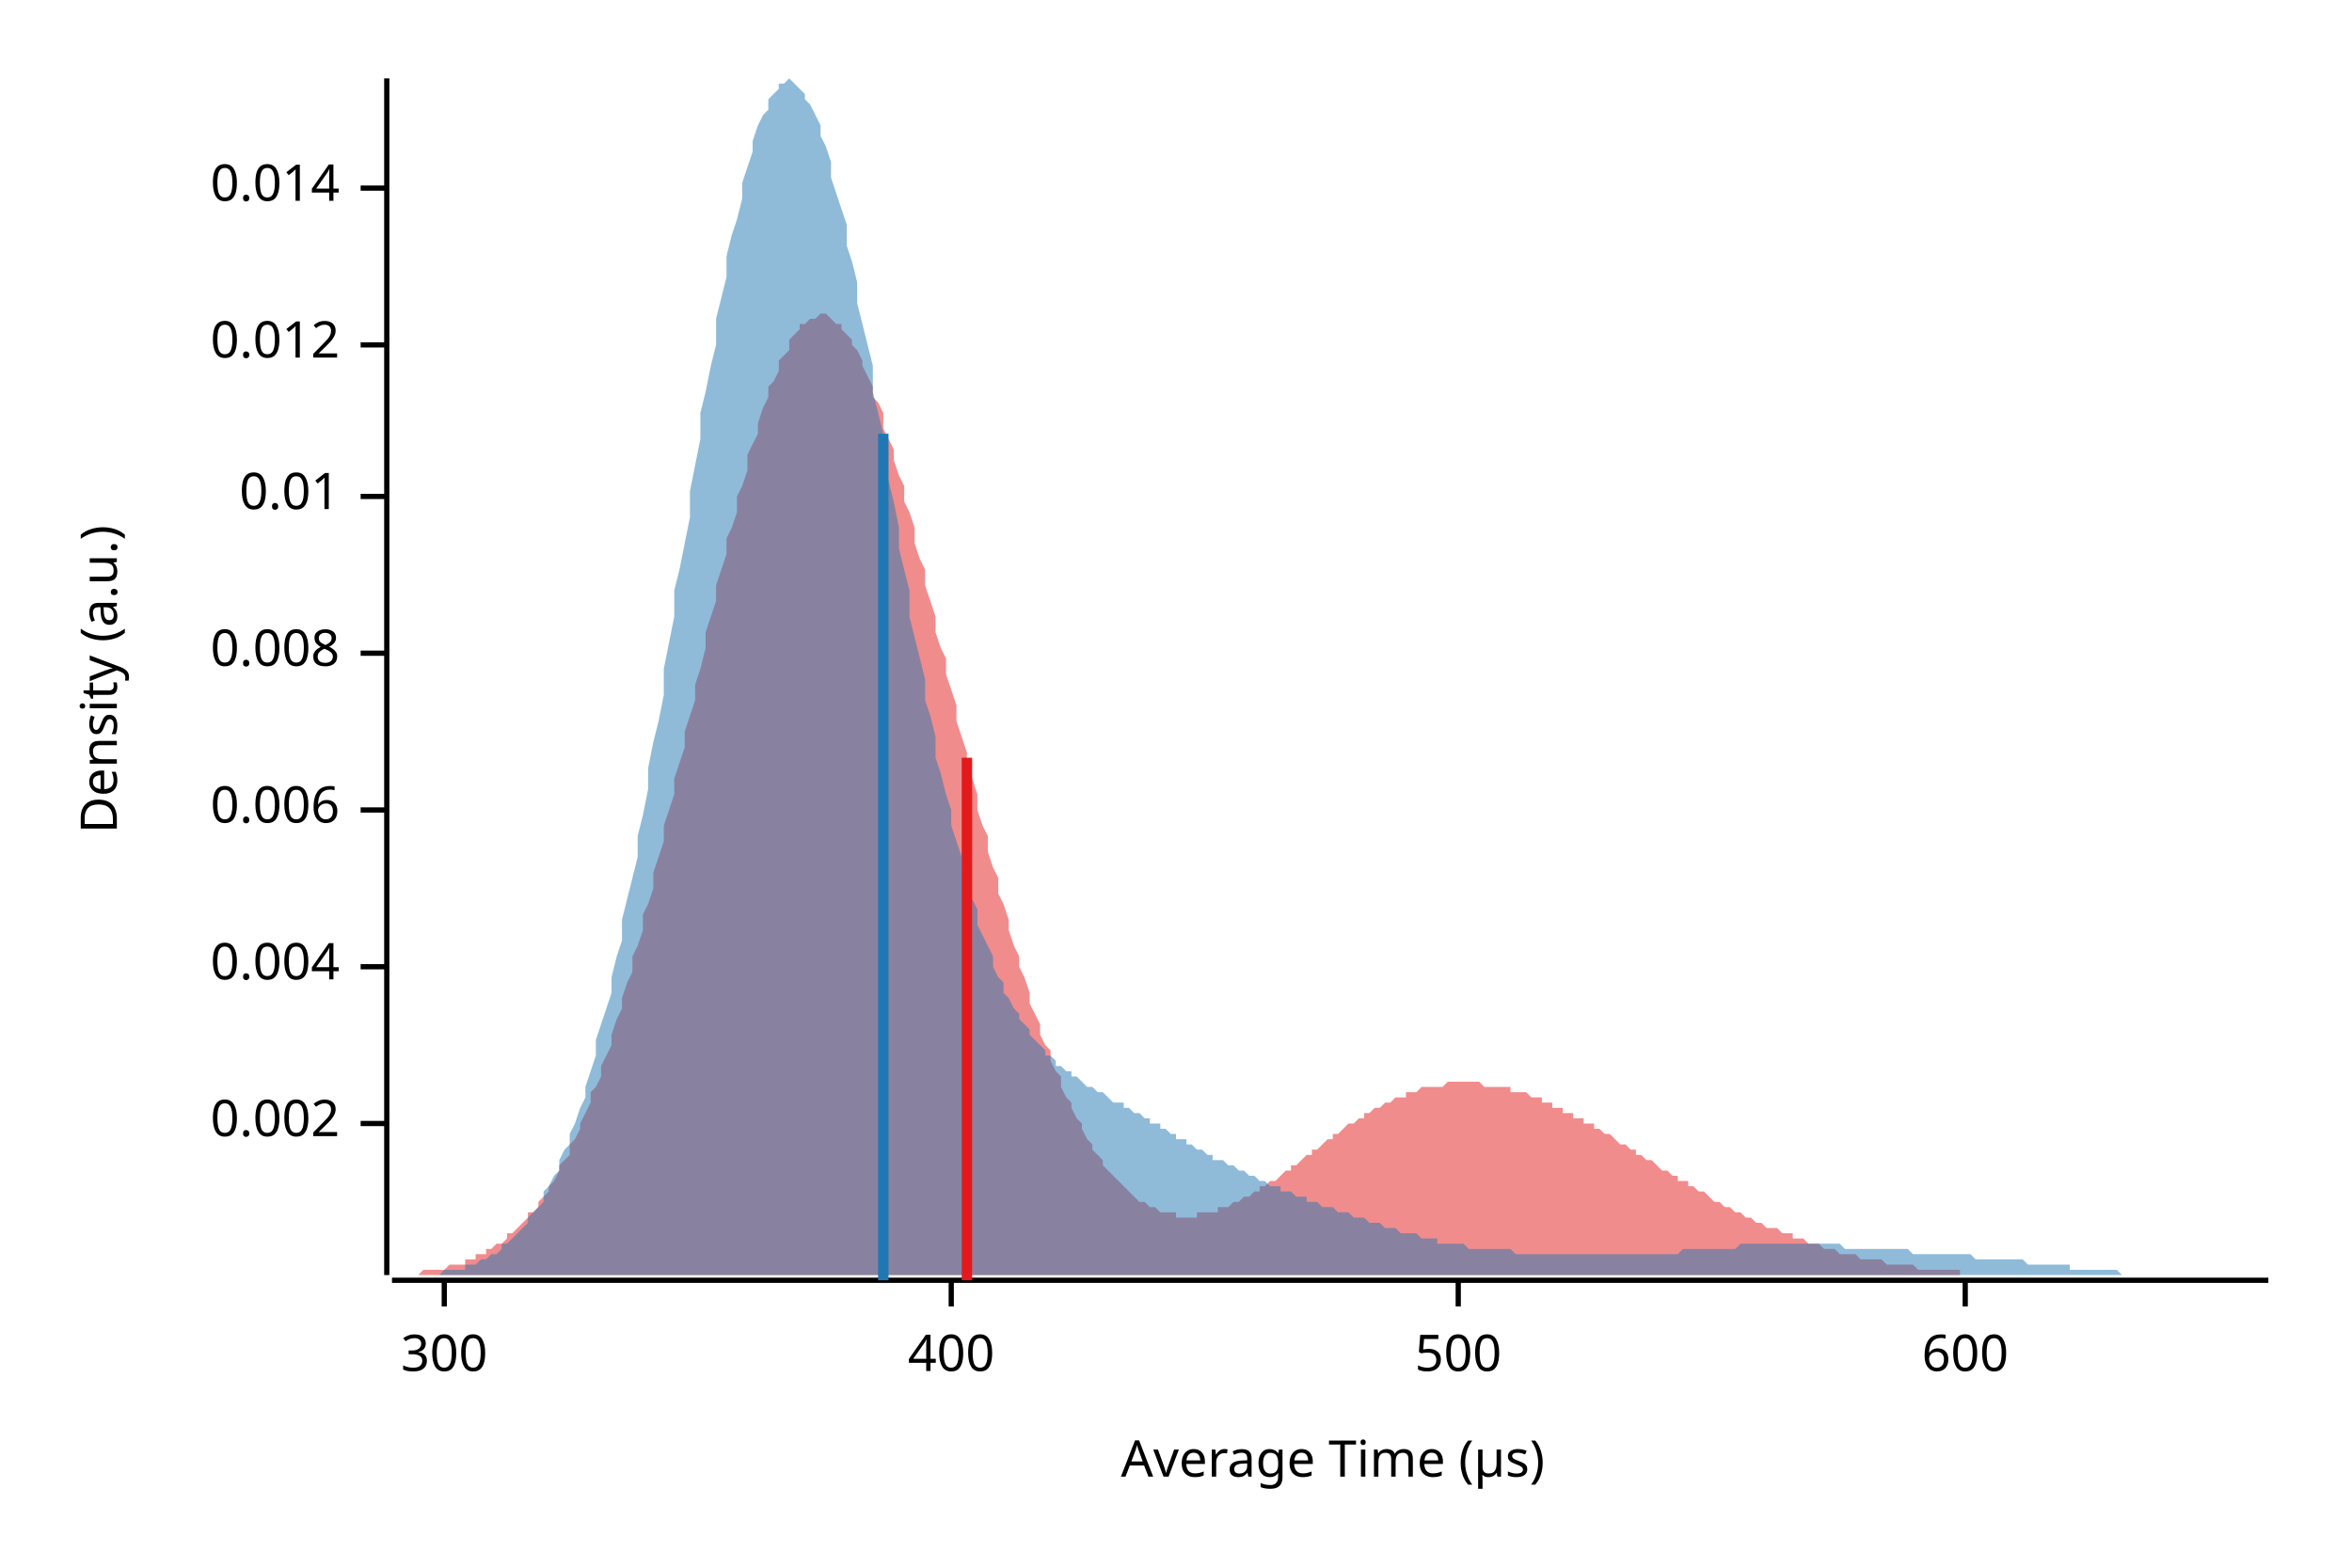
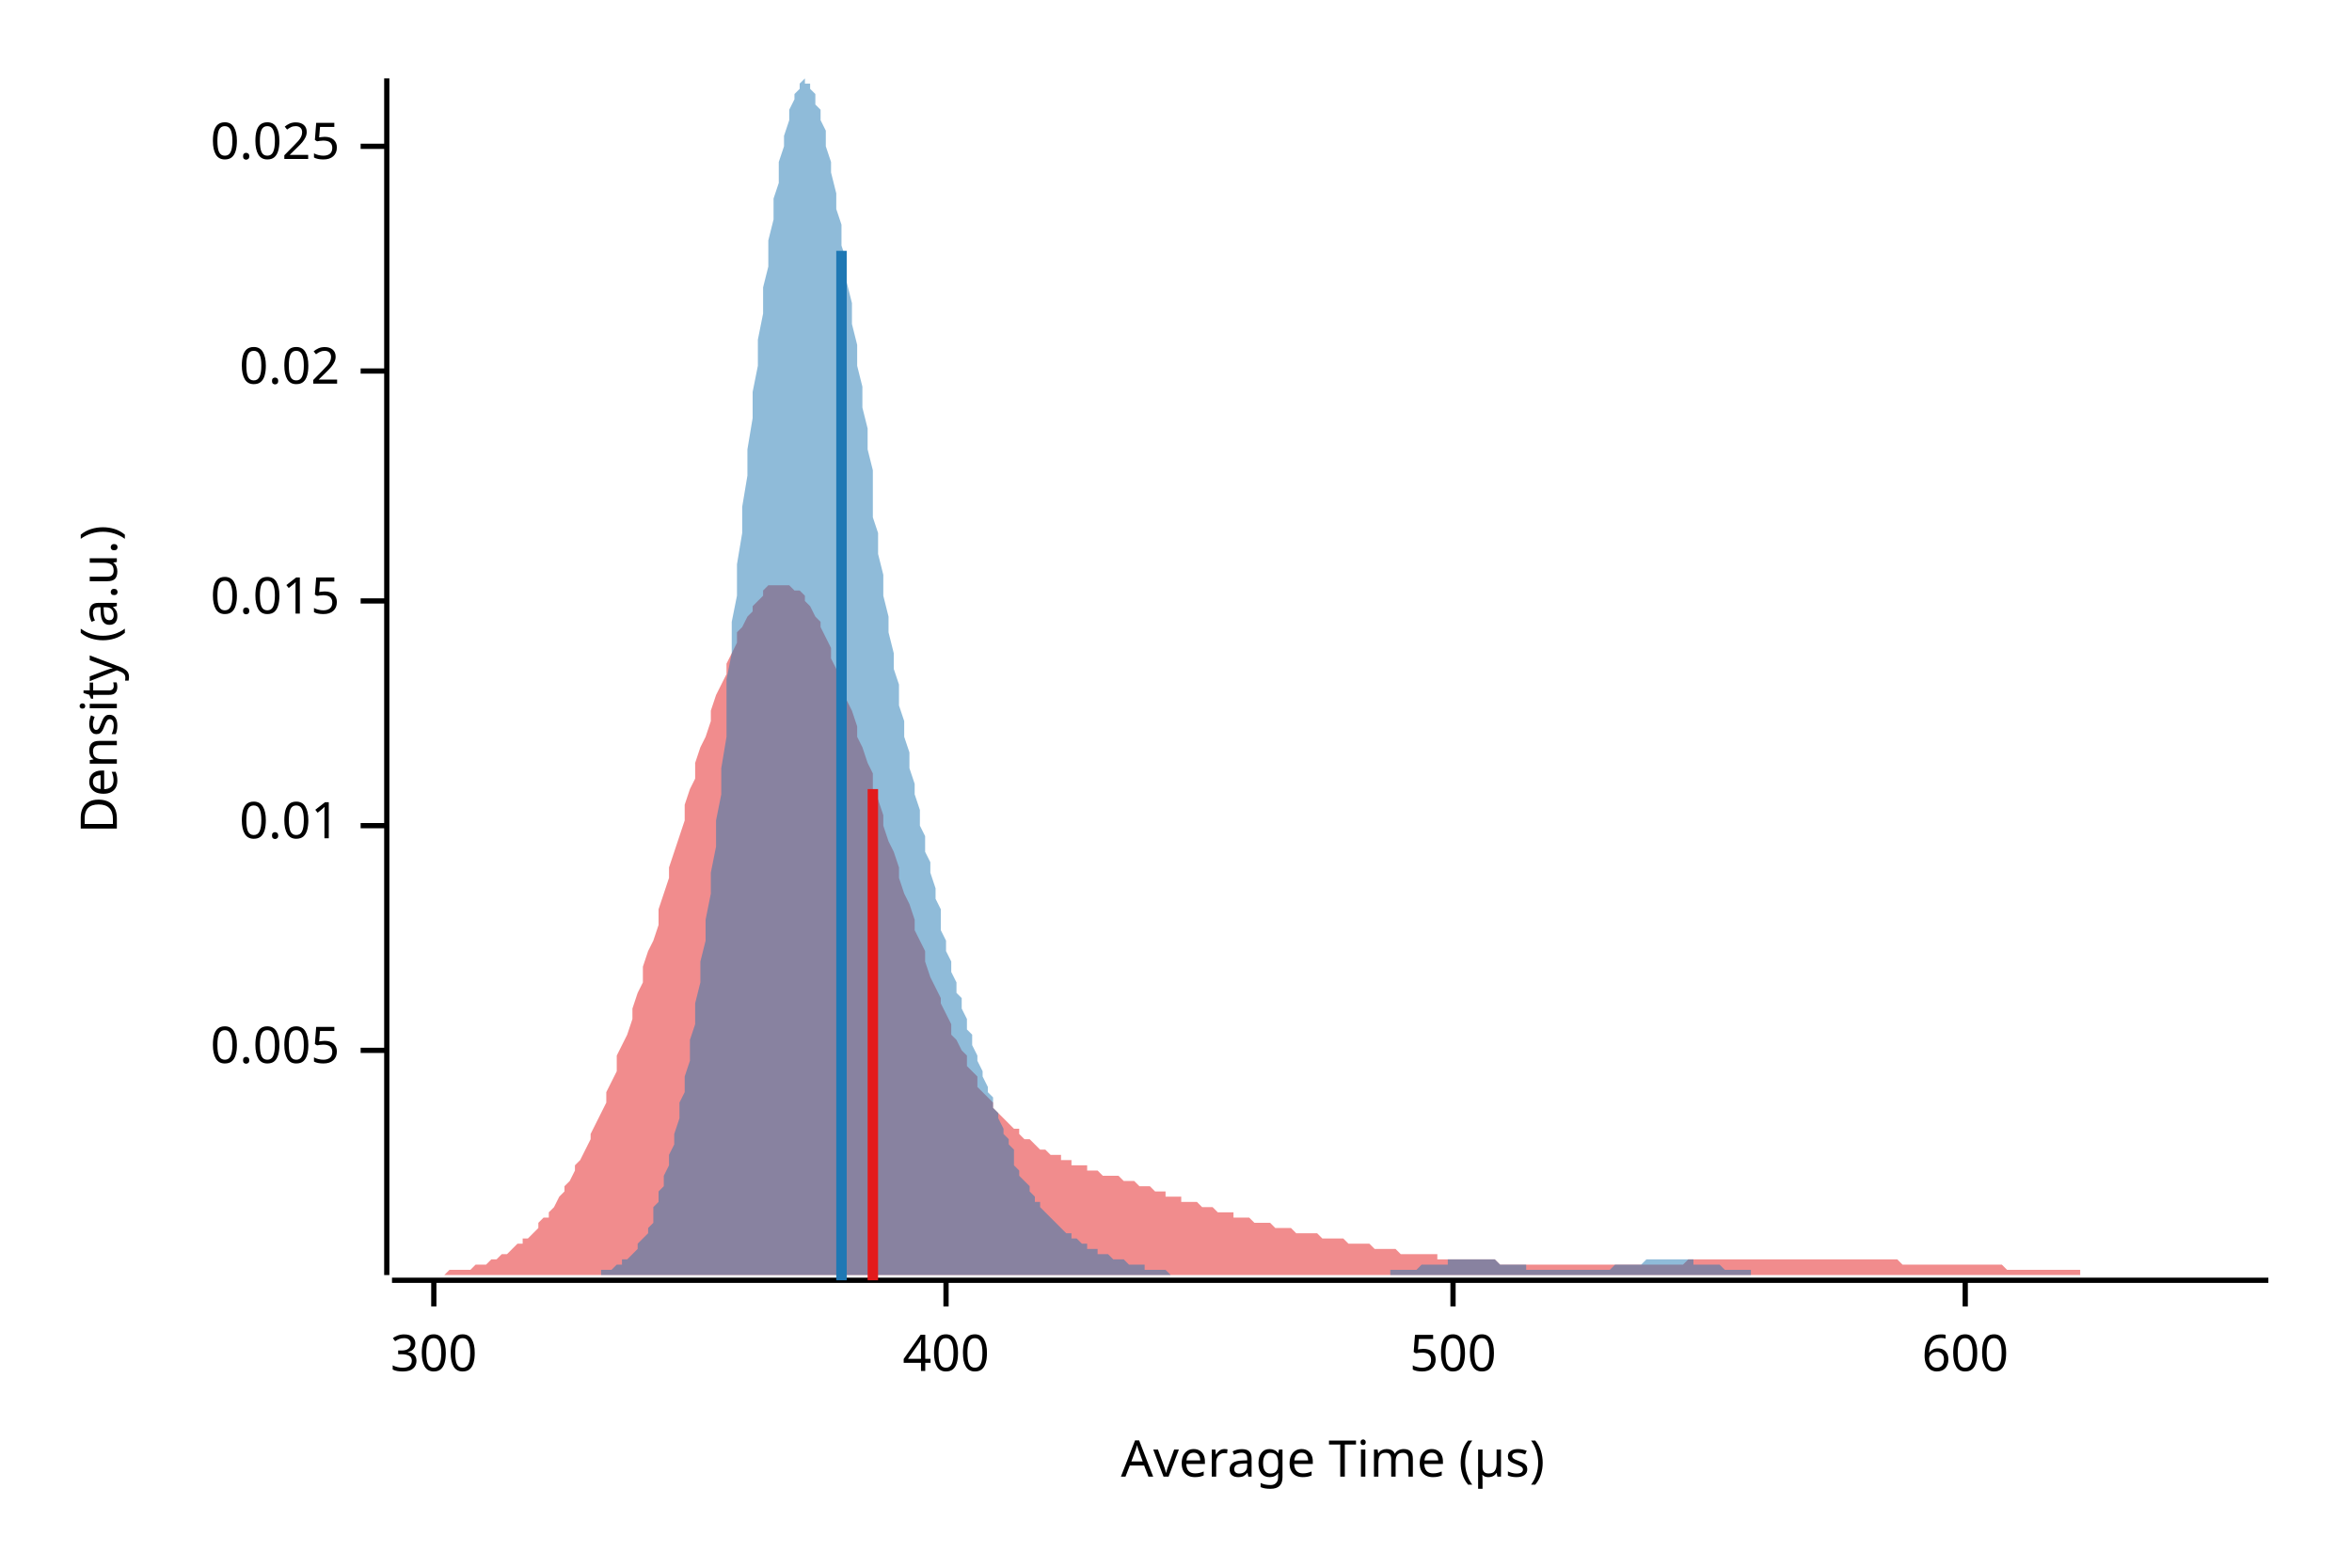
<svg xmlns="http://www.w3.org/2000/svg" width="450" height="300" viewBox="0 0 450 300">
  <text x="15" y="130" dy="0.76em" text-anchor="middle" font-family="sans-serif" font-size="9.677" opacity="1" fill="#000000" transform="rotate(270, 15, 130)">
Density (a.u.)
</text>
  <text x="255" y="285" dy="-0.5ex" text-anchor="middle" font-family="sans-serif" font-size="9.677" opacity="1" fill="#000000">
Average Time (µs)
</text>
  <polyline fill="none" opacity="1" stroke="#000000" stroke-width="1" points="74,15 74,244 " />
-   <text x="65" y="215" dy="0.5ex" text-anchor="end" font-family="sans-serif" font-size="9.677" opacity="1" fill="#000000">
- 0.002
+   <text x="65" y="201" dy="0.5ex" text-anchor="end" font-family="sans-serif" font-size="9.677" opacity="1" fill="#000000">
+ 0.005
</text>
-   <polyline fill="none" opacity="1" stroke="#000000" stroke-width="1" points="69,215 74,215 " />
-   <text x="65" y="185" dy="0.5ex" text-anchor="end" font-family="sans-serif" font-size="9.677" opacity="1" fill="#000000">
- 0.004
- </text>
-   <polyline fill="none" opacity="1" stroke="#000000" stroke-width="1" points="69,185 74,185 " />
-   <text x="65" y="155" dy="0.5ex" text-anchor="end" font-family="sans-serif" font-size="9.677" opacity="1" fill="#000000">
- 0.006
- </text>
-   <polyline fill="none" opacity="1" stroke="#000000" stroke-width="1" points="69,155 74,155 " />
-   <text x="65" y="125" dy="0.5ex" text-anchor="end" font-family="sans-serif" font-size="9.677" opacity="1" fill="#000000">
- 0.008
- </text>
-   <polyline fill="none" opacity="1" stroke="#000000" stroke-width="1" points="69,125 74,125 " />
-   <text x="65" y="95" dy="0.5ex" text-anchor="end" font-family="sans-serif" font-size="9.677" opacity="1" fill="#000000">
+   <polyline fill="none" opacity="1" stroke="#000000" stroke-width="1" points="69,201 74,201 " />
+   <text x="65" y="158" dy="0.5ex" text-anchor="end" font-family="sans-serif" font-size="9.677" opacity="1" fill="#000000">
0.01
</text>
-   <polyline fill="none" opacity="1" stroke="#000000" stroke-width="1" points="69,95 74,95 " />
-   <text x="65" y="66" dy="0.5ex" text-anchor="end" font-family="sans-serif" font-size="9.677" opacity="1" fill="#000000">
- 0.012
+   <polyline fill="none" opacity="1" stroke="#000000" stroke-width="1" points="69,158 74,158 " />
+   <text x="65" y="115" dy="0.5ex" text-anchor="end" font-family="sans-serif" font-size="9.677" opacity="1" fill="#000000">
+ 0.015
</text>
-   <polyline fill="none" opacity="1" stroke="#000000" stroke-width="1" points="69,66 74,66 " />
-   <text x="65" y="36" dy="0.5ex" text-anchor="end" font-family="sans-serif" font-size="9.677" opacity="1" fill="#000000">
- 0.014
+   <polyline fill="none" opacity="1" stroke="#000000" stroke-width="1" points="69,115 74,115 " />
+   <text x="65" y="71" dy="0.5ex" text-anchor="end" font-family="sans-serif" font-size="9.677" opacity="1" fill="#000000">
+ 0.02
</text>
-   <polyline fill="none" opacity="1" stroke="#000000" stroke-width="1" points="69,36 74,36 " />
+   <polyline fill="none" opacity="1" stroke="#000000" stroke-width="1" points="69,71 74,71 " />
+   <text x="65" y="28" dy="0.5ex" text-anchor="end" font-family="sans-serif" font-size="9.677" opacity="1" fill="#000000">
+ 0.025
+ </text>
+   <polyline fill="none" opacity="1" stroke="#000000" stroke-width="1" points="69,28 74,28 " />
  <polyline fill="none" opacity="1" stroke="#000000" stroke-width="1" points="75,245 434,245 " />
-   <text x="85" y="255" dy="0.76em" text-anchor="middle" font-family="sans-serif" font-size="9.677" opacity="1" fill="#000000">
+   <text x="83" y="255" dy="0.76em" text-anchor="middle" font-family="sans-serif" font-size="9.677" opacity="1" fill="#000000">
300
</text>
-   <polyline fill="none" opacity="1" stroke="#000000" stroke-width="1" points="85,245 85,250 " />
-   <text x="182" y="255" dy="0.76em" text-anchor="middle" font-family="sans-serif" font-size="9.677" opacity="1" fill="#000000">
+   <polyline fill="none" opacity="1" stroke="#000000" stroke-width="1" points="83,245 83,250 " />
+   <text x="181" y="255" dy="0.76em" text-anchor="middle" font-family="sans-serif" font-size="9.677" opacity="1" fill="#000000">
400
</text>
-   <polyline fill="none" opacity="1" stroke="#000000" stroke-width="1" points="182,245 182,250 " />
-   <text x="279" y="255" dy="0.76em" text-anchor="middle" font-family="sans-serif" font-size="9.677" opacity="1" fill="#000000">
+   <polyline fill="none" opacity="1" stroke="#000000" stroke-width="1" points="181,245 181,250 " />
+   <text x="278" y="255" dy="0.76em" text-anchor="middle" font-family="sans-serif" font-size="9.677" opacity="1" fill="#000000">
500
</text>
-   <polyline fill="none" opacity="1" stroke="#000000" stroke-width="1" points="279,245 279,250 " />
+   <polyline fill="none" opacity="1" stroke="#000000" stroke-width="1" points="278,245 278,250 " />
  <text x="376" y="255" dy="0.76em" text-anchor="middle" font-family="sans-serif" font-size="9.677" opacity="1" fill="#000000">
600
</text>
  <polyline fill="none" opacity="1" stroke="#000000" stroke-width="1" points="376,245 376,250 " />
-   <polygon opacity="0.5" fill="#E31A1C" points="75,244 75,244 76,244 77,244 77,244 78,244 79,244 79,244 80,244 81,243 81,243 82,243 83,243 83,243 84,243 85,243 85,243 86,242 87,242 87,242 88,242 89,242 89,241 90,241 91,241 91,240 92,240 93,240 93,239 94,239 95,238 95,238 96,238 97,237 97,236 98,236 99,235 99,235 100,234 101,233 101,232 102,232 103,231 103,230 104,229 105,228 105,227 106,226 107,224 107,223 108,222 109,221 109,219 110,218 111,216 111,215 112,213 113,211 113,209 114,208 115,206 115,204 116,202 117,200 117,198 118,195 119,193 119,191 120,188 121,186 121,183 122,181 123,178 123,175 124,173 125,170 125,167 126,164 127,161 127,158 128,155 129,152 129,149 130,146 131,143 131,140 132,137 133,134 133,131 134,128 135,124 135,121 136,118 137,115 137,112 138,109 139,106 139,103 140,101 141,98 141,95 142,93 143,90 143,87 144,85 145,83 145,81 146,78 147,76 147,74 148,73 149,71 149,69 150,68 151,67 151,65 152,64 153,63 153,62 154,62 155,61 155,61 156,61 157,60 157,60 158,60 159,61 159,61 160,62 161,62 161,63 162,64 163,65 163,66 164,67 165,69 165,70 166,72 167,74 167,76 168,77 169,79 169,82 170,84 171,86 171,88 172,91 173,93 173,96 174,98 175,101 175,104 176,107 177,109 177,112 178,115 179,118 179,121 180,124 181,126 181,129 182,132 183,135 183,138 184,141 185,144 185,147 186,149 187,152 187,155 188,158 189,160 189,163 190,166 191,168 191,171 192,173 193,176 193,178 194,181 195,183 195,185 196,187 197,190 197,192 198,194 199,196 199,198 200,200 201,201 201,203 202,205 203,206 203,208 204,210 205,211 205,212 206,214 207,215 207,216 208,218 209,219 209,220 210,221 211,222 211,223 212,224 213,225 213,225 214,226 215,227 215,227 216,228 217,229 217,229 218,230 219,230 219,230 220,231 221,231 221,231 222,232 223,232 223,232 224,232 225,232 225,233 226,233 227,233 227,233 228,233 229,233 229,232 230,232 231,232 231,232 232,232 233,232 233,231 234,231 235,231 235,231 236,230 237,230 237,230 238,229 239,229 239,229 240,228 241,228 241,227 242,227 243,226 243,226 244,226 245,225 245,225 246,224 247,224 247,223 248,223 249,222 249,222 250,221 251,221 251,220 252,220 253,219 253,219 254,218 255,218 255,217 256,217 257,216 257,216 258,215 259,215 259,215 260,214 261,214 261,213 262,213 263,212 263,212 264,212 265,211 265,211 266,211 267,210 267,210 268,210 269,210 269,209 270,209 271,209 271,209 272,208 273,208 273,208 274,208 275,208 275,208 276,208 277,207 277,207 278,207 279,207 279,207 280,207 281,207 281,207 282,207 283,207 283,207 284,208 285,208 285,208 286,208 287,208 287,208 288,208 289,208 289,209 290,209 291,209 291,209 292,209 293,210 293,210 294,210 295,210 295,211 296,211 297,211 297,212 298,212 299,212 299,213 300,213 301,213 301,214 302,214 303,214 303,215 304,215 305,215 305,216 306,216 307,217 307,217 308,217 309,218 309,218 310,219 311,219 311,219 312,220 313,220 313,221 314,221 315,222 315,222 316,222 317,223 317,223 318,224 319,224 319,224 320,225 321,225 321,226 322,226 323,226 323,227 324,227 325,228 325,228 326,228 327,229 327,229 328,230 329,230 329,230 330,231 331,231 331,231 332,232 333,232 333,232 334,233 335,233 335,233 336,234 337,234 337,234 338,235 339,235 339,235 340,235 341,236 341,236 342,236 343,236 343,237 344,237 345,237 345,237 346,238 347,238 347,238 348,238 349,239 349,239 350,239 351,239 351,239 352,240 353,240 353,240 354,240 355,240 355,240 356,241 357,241 357,241 358,241 359,241 359,241 360,241 361,242 361,242 362,242 363,242 363,242 364,242 365,242 365,242 366,242 367,243 367,243 368,243 369,243 369,243 370,243 371,243 371,243 372,243 373,243 373,243 374,243 375,243 375,244 376,244 377,244 377,244 378,244 379,244 379,244 380,244 381,244 381,244 382,244 383,244 383,244 384,244 385,244 385,244 386,244 387,244 387,244 388,244 389,244 389,244 390,244 391,244 391,244 392,244 393,244 393,244 394,244 395,244 395,244 396,244 397,244 397,244 398,244 399,244 399,244 400,244 401,244 401,244 402,244 403,244 403,244 404,244 405,244 405,244 406,244 407,244 407,244 407,244 75,244 " />
-   <polygon opacity="0.5" fill="#1F78B4" points="76,244 77,244 78,244 79,244 79,244 80,244 81,244 81,244 82,244 83,244 84,244 84,244 85,243 86,243 86,243 87,243 88,243 89,243 89,242 90,242 91,242 91,242 92,241 93,241 94,240 94,240 95,240 96,239 96,238 97,238 98,237 99,236 99,236 100,235 101,234 101,233 102,232 103,231 104,230 104,228 105,227 106,225 107,224 107,222 108,220 109,219 109,217 110,215 111,212 112,210 112,208 113,205 114,202 114,199 115,196 116,193 117,190 117,187 118,183 119,180 119,176 120,172 121,168 122,164 122,160 123,156 124,151 124,147 125,142 126,138 127,133 127,128 128,123 129,118 129,113 130,109 131,104 132,99 132,94 133,89 134,84 134,79 135,75 136,70 137,66 137,61 138,57 139,53 139,49 140,45 141,42 142,38 142,35 143,32 144,29 144,27 145,24 146,22 147,21 147,19 148,18 149,17 149,16 150,16 151,15 152,16 152,16 153,17 154,18 154,19 155,20 156,22 157,24 157,26 158,28 159,31 159,34 160,37 161,40 162,43 162,47 163,50 164,54 164,58 165,62 166,66 167,70 167,75 168,79 169,83 169,88 170,92 171,96 172,101 172,105 173,109 174,113 174,118 175,122 176,126 177,130 177,134 178,137 179,141 179,145 180,148 181,152 182,155 182,158 183,161 184,164 184,167 185,169 186,172 187,174 187,177 188,179 189,181 190,183 190,185 191,187 192,188 192,190 193,191 194,193 195,194 195,195 196,196 197,197 197,198 198,199 199,200 200,201 200,202 201,202 202,203 202,204 203,204 204,205 205,205 205,206 206,206 207,207 207,207 208,208 209,208 210,209 210,209 211,209 212,210 212,210 213,211 214,211 215,211 215,212 216,212 217,213 217,213 218,213 219,214 220,214 220,215 221,215 222,215 222,216 223,216 224,217 225,217 225,218 226,218 227,218 227,219 228,219 229,220 230,220 230,220 231,221 232,221 232,222 233,222 234,222 235,223 235,223 236,223 237,224 237,224 238,224 239,225 240,225 240,225 241,226 242,226 242,226 243,227 244,227 245,227 245,228 246,228 247,228 247,228 248,229 249,229 250,229 250,230 251,230 252,230 252,230 253,231 254,231 255,231 255,231 256,232 257,232 257,232 258,232 259,233 260,233 260,233 261,233 262,234 262,234 263,234 264,234 265,235 265,235 266,235 267,235 267,235 268,236 269,236 270,236 270,236 271,236 272,237 273,237 273,237 274,237 275,237 275,238 276,238 277,238 278,238 278,238 279,238 280,238 280,238 281,239 282,239 283,239 283,239 284,239 285,239 285,239 286,239 287,239 288,239 288,239 289,239 290,240 290,240 291,240 292,240 293,240 293,240 294,240 295,240 295,240 296,240 297,240 298,240 298,240 299,240 300,240 300,240 301,240 302,240 303,240 303,240 304,240 305,240 305,240 306,240 307,240 308,240 308,240 309,240 310,240 310,240 311,240 312,240 313,240 313,240 314,240 315,240 315,240 316,240 317,240 318,240 318,240 319,240 320,240 320,240 321,240 322,239 323,239 323,239 324,239 325,239 325,239 326,239 327,239 328,239 328,239 329,239 330,239 330,239 331,239 332,239 333,238 333,238 334,238 335,238 335,238 336,238 337,238 338,238 338,238 339,238 340,238 340,238 341,238 342,238 343,238 343,238 344,238 345,238 345,238 346,238 347,238 348,238 348,238 349,238 350,238 350,238 351,238 352,238 353,239 353,239 354,239 355,239 356,239 356,239 357,239 358,239 358,239 359,239 360,239 361,239 361,239 362,239 363,239 363,239 364,239 365,239 366,240 366,240 367,240 368,240 368,240 369,240 370,240 371,240 371,240 372,240 373,240 373,240 374,240 375,240 376,240 376,240 377,240 378,241 378,241 379,241 380,241 381,241 381,241 382,241 383,241 383,241 384,241 385,241 386,241 386,241 387,241 388,242 388,242 389,242 390,242 391,242 391,242 392,242 393,242 393,242 394,242 395,242 396,242 396,243 397,243 398,243 398,243 399,243 400,243 401,243 401,243 402,243 403,243 403,243 404,243 405,243 406,244 406,244 407,244 408,244 408,244 409,244 410,244 411,244 411,244 412,244 413,244 413,244 414,244 415,244 416,244 416,244 417,244 418,244 418,244 419,244 420,244 421,244 421,244 422,244 423,244 423,244 424,244 425,244 426,244 426,244 427,244 428,244 428,244 429,244 430,244 431,244 431,244 432,244 433,244 434,244 434,244 76,244 " />
-   <polyline fill="none" opacity="1" stroke="#E31A1C" stroke-width="2" points="185,245 185,145 " />
-   <polyline fill="none" opacity="1" stroke="#1F78B4" stroke-width="2" points="169,245 169,83 " />
+   <polygon opacity="0.5" fill="#E31A1C" points="75,244 75,244 76,244 77,244 77,244 78,244 79,244 80,244 80,244 81,244 82,244 82,244 83,244 84,244 85,244 85,244 86,243 87,243 87,243 88,243 89,243 90,243 90,243 91,242 92,242 92,242 93,242 94,241 95,241 95,241 96,240 97,240 98,239 98,239 99,238 100,238 100,237 101,237 102,236 103,235 103,234 104,233 105,233 105,232 106,231 107,229 108,228 108,227 109,226 110,224 110,223 111,222 112,220 113,218 113,217 114,215 115,213 116,211 116,209 117,207 118,205 118,202 119,200 120,198 121,195 121,193 122,190 123,188 123,185 124,182 125,180 126,177 126,174 127,171 128,168 128,166 129,163 130,160 131,157 131,154 132,151 133,149 133,146 134,143 135,141 136,138 136,136 137,133 138,131 139,129 139,127 140,125 141,123 141,121 142,120 143,118 144,117 144,116 145,115 146,114 146,113 147,112 148,112 149,112 149,112 150,112 151,112 151,112 152,113 153,113 154,114 154,115 155,116 156,118 157,119 157,120 158,122 159,124 159,126 160,128 161,130 162,132 162,134 163,136 164,139 164,141 165,143 166,146 167,148 167,151 168,153 169,156 169,158 170,161 171,163 172,166 172,168 173,171 174,173 175,176 175,178 176,180 177,182 177,184 178,187 179,189 180,191 180,192 181,194 182,196 182,198 183,199 184,201 185,202 185,204 186,205 187,206 187,208 188,209 189,210 190,211 190,212 191,213 192,214 192,214 193,215 194,216 195,216 195,217 196,218 197,218 198,219 198,219 199,220 200,220 200,220 201,221 202,221 203,221 203,222 204,222 205,222 205,223 206,223 207,223 208,223 208,224 209,224 210,224 210,224 211,225 212,225 213,225 213,225 214,225 215,226 216,226 216,226 217,226 218,227 218,227 219,227 220,227 221,228 221,228 222,228 223,228 223,229 224,229 225,229 226,229 226,230 227,230 228,230 228,230 229,230 230,231 231,231 231,231 232,231 233,232 233,232 234,232 235,232 236,232 236,233 237,233 238,233 239,233 239,233 240,234 241,234 241,234 242,234 243,234 244,235 244,235 245,235 246,235 246,235 247,235 248,236 249,236 249,236 250,236 251,236 251,236 252,236 253,237 254,237 254,237 255,237 256,237 257,237 257,237 258,238 259,238 259,238 260,238 261,238 262,238 262,238 263,239 264,239 264,239 265,239 266,239 267,239 267,239 268,240 269,240 269,240 270,240 271,240 272,240 272,240 273,240 274,240 275,240 275,241 276,241 277,241 277,241 278,241 279,241 280,241 280,241 281,241 282,241 282,241 283,241 284,241 285,241 285,241 286,241 287,242 287,242 288,242 289,242 290,242 290,242 291,242 292,242 292,242 293,242 294,242 295,242 295,242 296,242 297,242 298,242 298,242 299,242 300,242 300,242 301,242 302,242 303,242 303,242 304,242 305,242 305,242 306,242 307,242 308,242 308,242 309,242 310,242 310,242 311,242 312,242 313,242 313,242 314,242 315,242 316,242 316,242 317,242 318,242 318,242 319,242 320,242 321,242 321,242 322,242 323,241 323,241 324,241 325,241 326,241 326,241 327,241 328,241 328,241 329,241 330,241 331,241 331,241 332,241 333,241 333,241 334,241 335,241 336,241 336,241 337,241 338,241 339,241 339,241 340,241 341,241 341,241 342,241 343,241 344,241 344,241 345,241 346,241 346,241 347,241 348,241 349,241 349,241 350,241 351,241 351,241 352,241 353,241 354,241 354,241 355,241 356,241 357,241 357,241 358,241 359,241 359,241 360,241 361,241 362,241 362,241 363,241 364,242 364,242 365,242 366,242 367,242 367,242 368,242 369,242 369,242 370,242 371,242 372,242 372,242 373,242 374,242 375,242 375,242 376,242 377,242 377,242 378,242 379,242 380,242 380,242 381,242 382,242 382,242 383,242 384,243 385,243 385,243 386,243 387,243 387,243 388,243 389,243 390,243 390,243 391,243 392,243 392,243 393,243 394,243 395,243 395,243 396,243 397,243 398,243 398,244 399,244 400,244 400,244 401,244 402,244 403,244 403,244 404,244 405,244 405,244 406,244 407,244 408,244 408,244 409,244 410,244 410,244 411,244 412,244 413,244 413,244 414,244 415,244 416,244 416,244 417,244 418,244 418,244 419,244 420,244 421,244 421,244 422,244 423,244 423,244 424,244 425,244 426,244 426,244 427,244 428,244 428,244 429,244 430,244 431,244 431,244 432,244 433,244 434,244 434,244 75,244 " />
+   <polygon opacity="0.5" fill="#1F78B4" points="109,244 109,244 110,244 110,244 111,244 111,244 111,244 112,244 112,244 113,244 113,244 114,244 114,244 115,244 115,243 116,243 116,243 117,243 117,243 118,242 118,242 119,242 119,241 120,241 120,241 121,240 121,240 122,239 122,238 123,237 123,237 124,236 124,235 125,234 125,232 125,231 126,230 126,228 127,227 127,225 128,223 128,221 129,219 129,217 130,214 130,211 131,209 131,206 132,203 132,199 133,196 133,192 134,188 134,184 135,180 135,176 136,171 136,167 137,162 137,157 138,152 138,147 139,141 139,136 139,130 140,125 140,119 141,114 141,108 142,102 142,97 143,91 143,86 144,80 144,75 145,70 145,65 146,60 146,55 147,51 147,46 148,42 148,38 149,35 149,31 150,28 150,26 151,23 151,21 152,19 152,18 153,17 153,16 153,16 154,15 154,16 155,16 155,17 156,18 156,20 157,21 157,23 158,25 158,28 159,31 159,33 160,37 160,40 161,43 161,47 162,50 162,54 163,58 163,62 164,66 164,70 165,74 165,78 166,82 166,86 167,90 167,95 167,99 168,102 168,106 169,110 169,114 170,118 170,121 171,125 171,128 172,131 172,135 173,138 173,141 174,144 174,147 175,150 175,152 176,155 176,158 177,160 177,163 178,165 178,167 179,170 179,172 180,174 180,176 180,178 181,180 181,182 182,184 182,186 183,188 183,190 184,191 184,193 185,195 185,197 186,198 186,200 187,202 187,203 188,205 188,206 189,208 189,209 190,210 190,212 191,213 191,214 192,216 192,217 193,218 193,219 194,220 194,222 194,223 195,224 195,225 196,226 196,226 197,227 197,228 198,229 198,230 199,230 199,231 200,232 200,232 201,233 201,233 202,234 202,234 203,235 203,235 204,236 204,236 205,236 205,237 206,237 206,237 207,238 207,238 208,238 208,239 208,239 209,239 209,239 210,239 210,240 211,240 211,240 212,240 212,240 213,241 213,241 214,241 214,241 215,241 215,241 216,242 216,242 217,242 217,242 218,242 218,242 219,242 219,243 220,243 220,243 221,243 221,243 222,243 222,243 222,243 223,243 223,243 224,244 224,244 225,244 225,244 226,244 226,244 227,244 227,244 228,244 228,244 229,244 229,244 230,244 230,244 231,244 231,244 232,244 232,244 233,244 233,244 234,244 234,244 235,244 235,244 236,244 236,244 236,244 237,244 237,244 238,244 238,244 239,244 239,244 240,244 240,244 241,244 241,244 242,244 242,244 243,244 243,244 244,244 244,244 245,244 245,244 246,244 246,244 247,244 247,244 248,244 248,244 249,244 249,244 250,244 250,244 250,244 251,244 251,244 252,244 252,244 253,244 253,244 254,244 254,244 255,244 255,244 256,244 256,244 257,244 257,244 258,244 258,244 259,244 259,244 260,244 260,244 261,244 261,244 262,244 262,244 263,244 263,244 264,244 264,244 264,244 265,244 265,244 266,244 266,243 267,243 267,243 268,243 268,243 269,243 269,243 270,243 270,243 271,243 271,243 272,242 272,242 273,242 273,242 274,242 274,242 275,242 275,242 276,242 276,242 277,242 277,241 278,241 278,241 278,241 279,241 279,241 280,241 280,241 281,241 281,241 282,241 282,241 283,241 283,241 284,241 284,241 285,241 285,241 286,241 286,241 287,242 287,242 288,242 288,242 289,242 289,242 290,242 290,242 291,242 291,242 292,242 292,242 292,243 293,243 293,243 294,243 294,243 295,243 295,243 296,243 296,243 297,243 297,243 298,243 298,243 299,243 299,243 300,243 300,243 301,243 301,243 302,243 302,243 303,243 303,243 304,243 304,243 305,243 305,243 306,243 306,243 306,243 307,243 307,243 308,243 308,243 309,242 309,242 310,242 310,242 311,242 311,242 312,242 312,242 313,242 313,242 314,242 314,242 315,241 315,241 316,241 316,241 317,241 317,241 318,241 318,241 319,241 319,241 320,241 320,241 320,241 321,241 321,241 322,241 322,241 323,241 323,241 324,241 324,242 325,242 325,242 326,242 326,242 327,242 327,242 328,242 328,242 329,242 329,242 330,243 330,243 331,243 331,243 332,243 332,243 333,243 333,243 334,243 334,243 334,243 335,243 335,244 336,244 336,244 337,244 337,244 338,244 338,244 339,244 339,244 340,244 340,244 341,244 341,244 342,244 342,244 343,244 343,244 344,244 344,244 345,244 345,244 346,244 346,244 347,244 347,244 347,244 348,244 348,244 349,244 349,244 349,244 109,244 " />
+   <polyline fill="none" opacity="1" stroke="#E31A1C" stroke-width="2" points="167,245 167,151 " />
+   <polyline fill="none" opacity="1" stroke="#1F78B4" stroke-width="2" points="161,245 161,48 " />
</svg>
